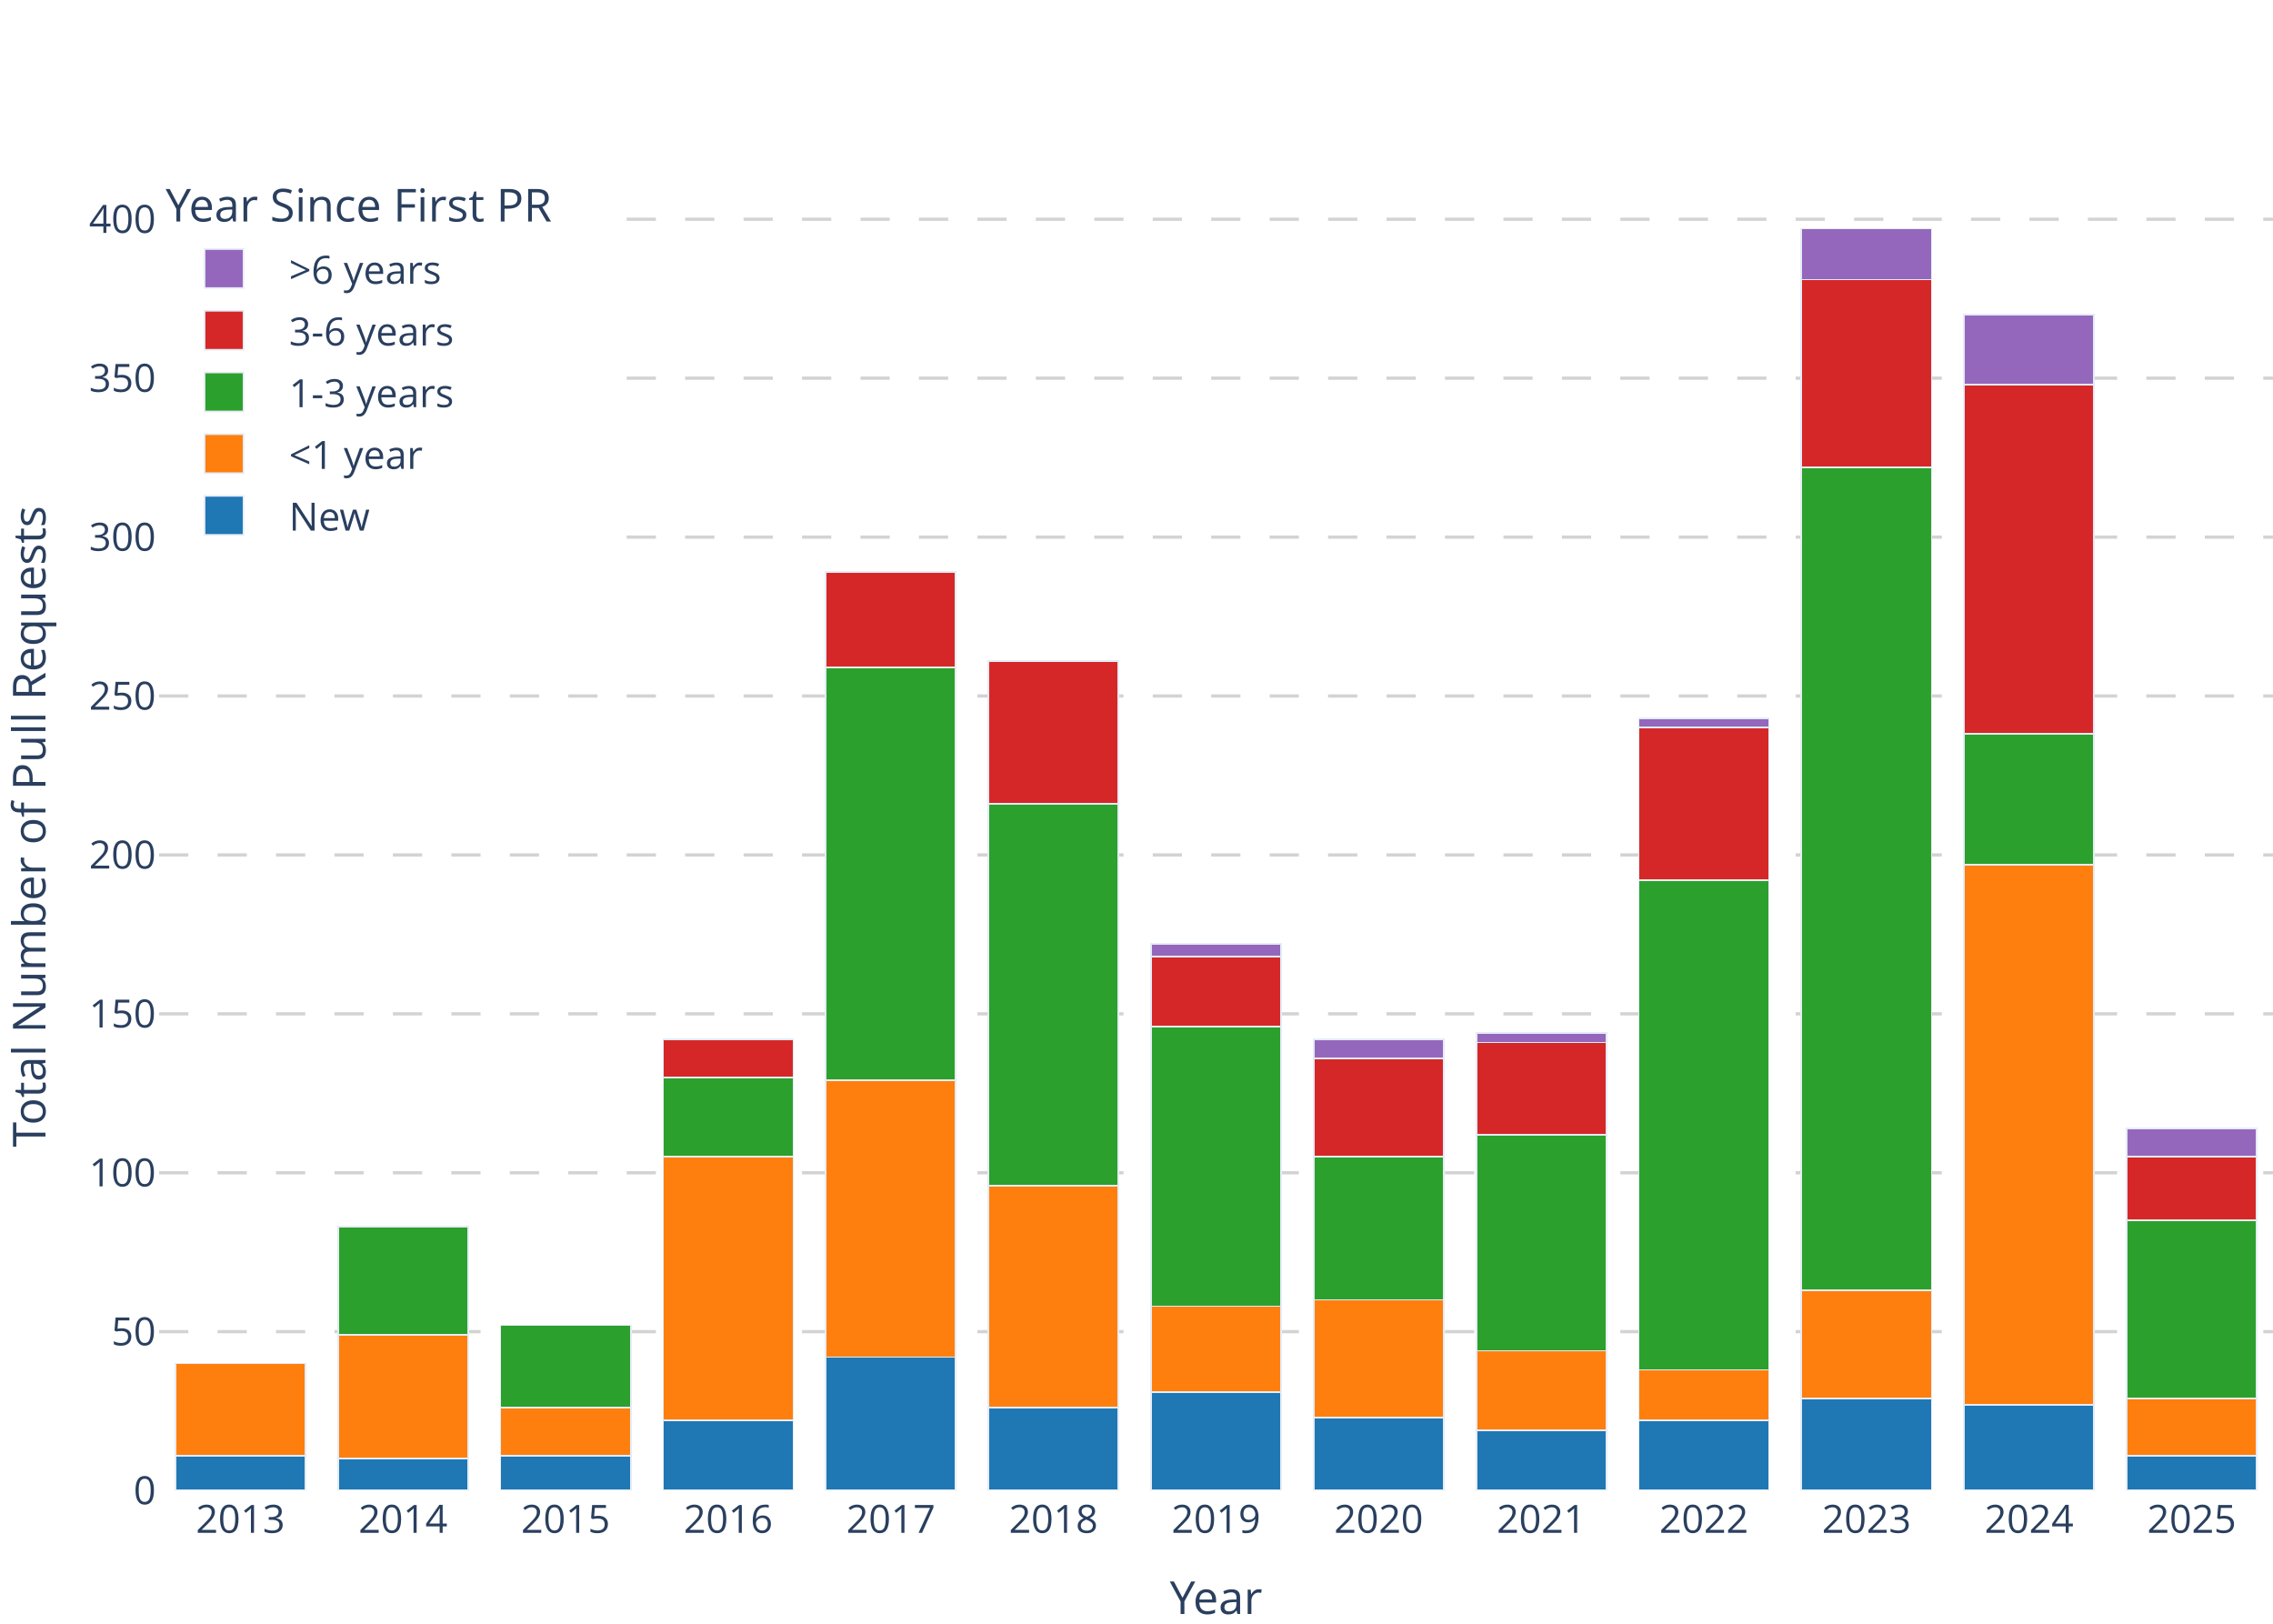
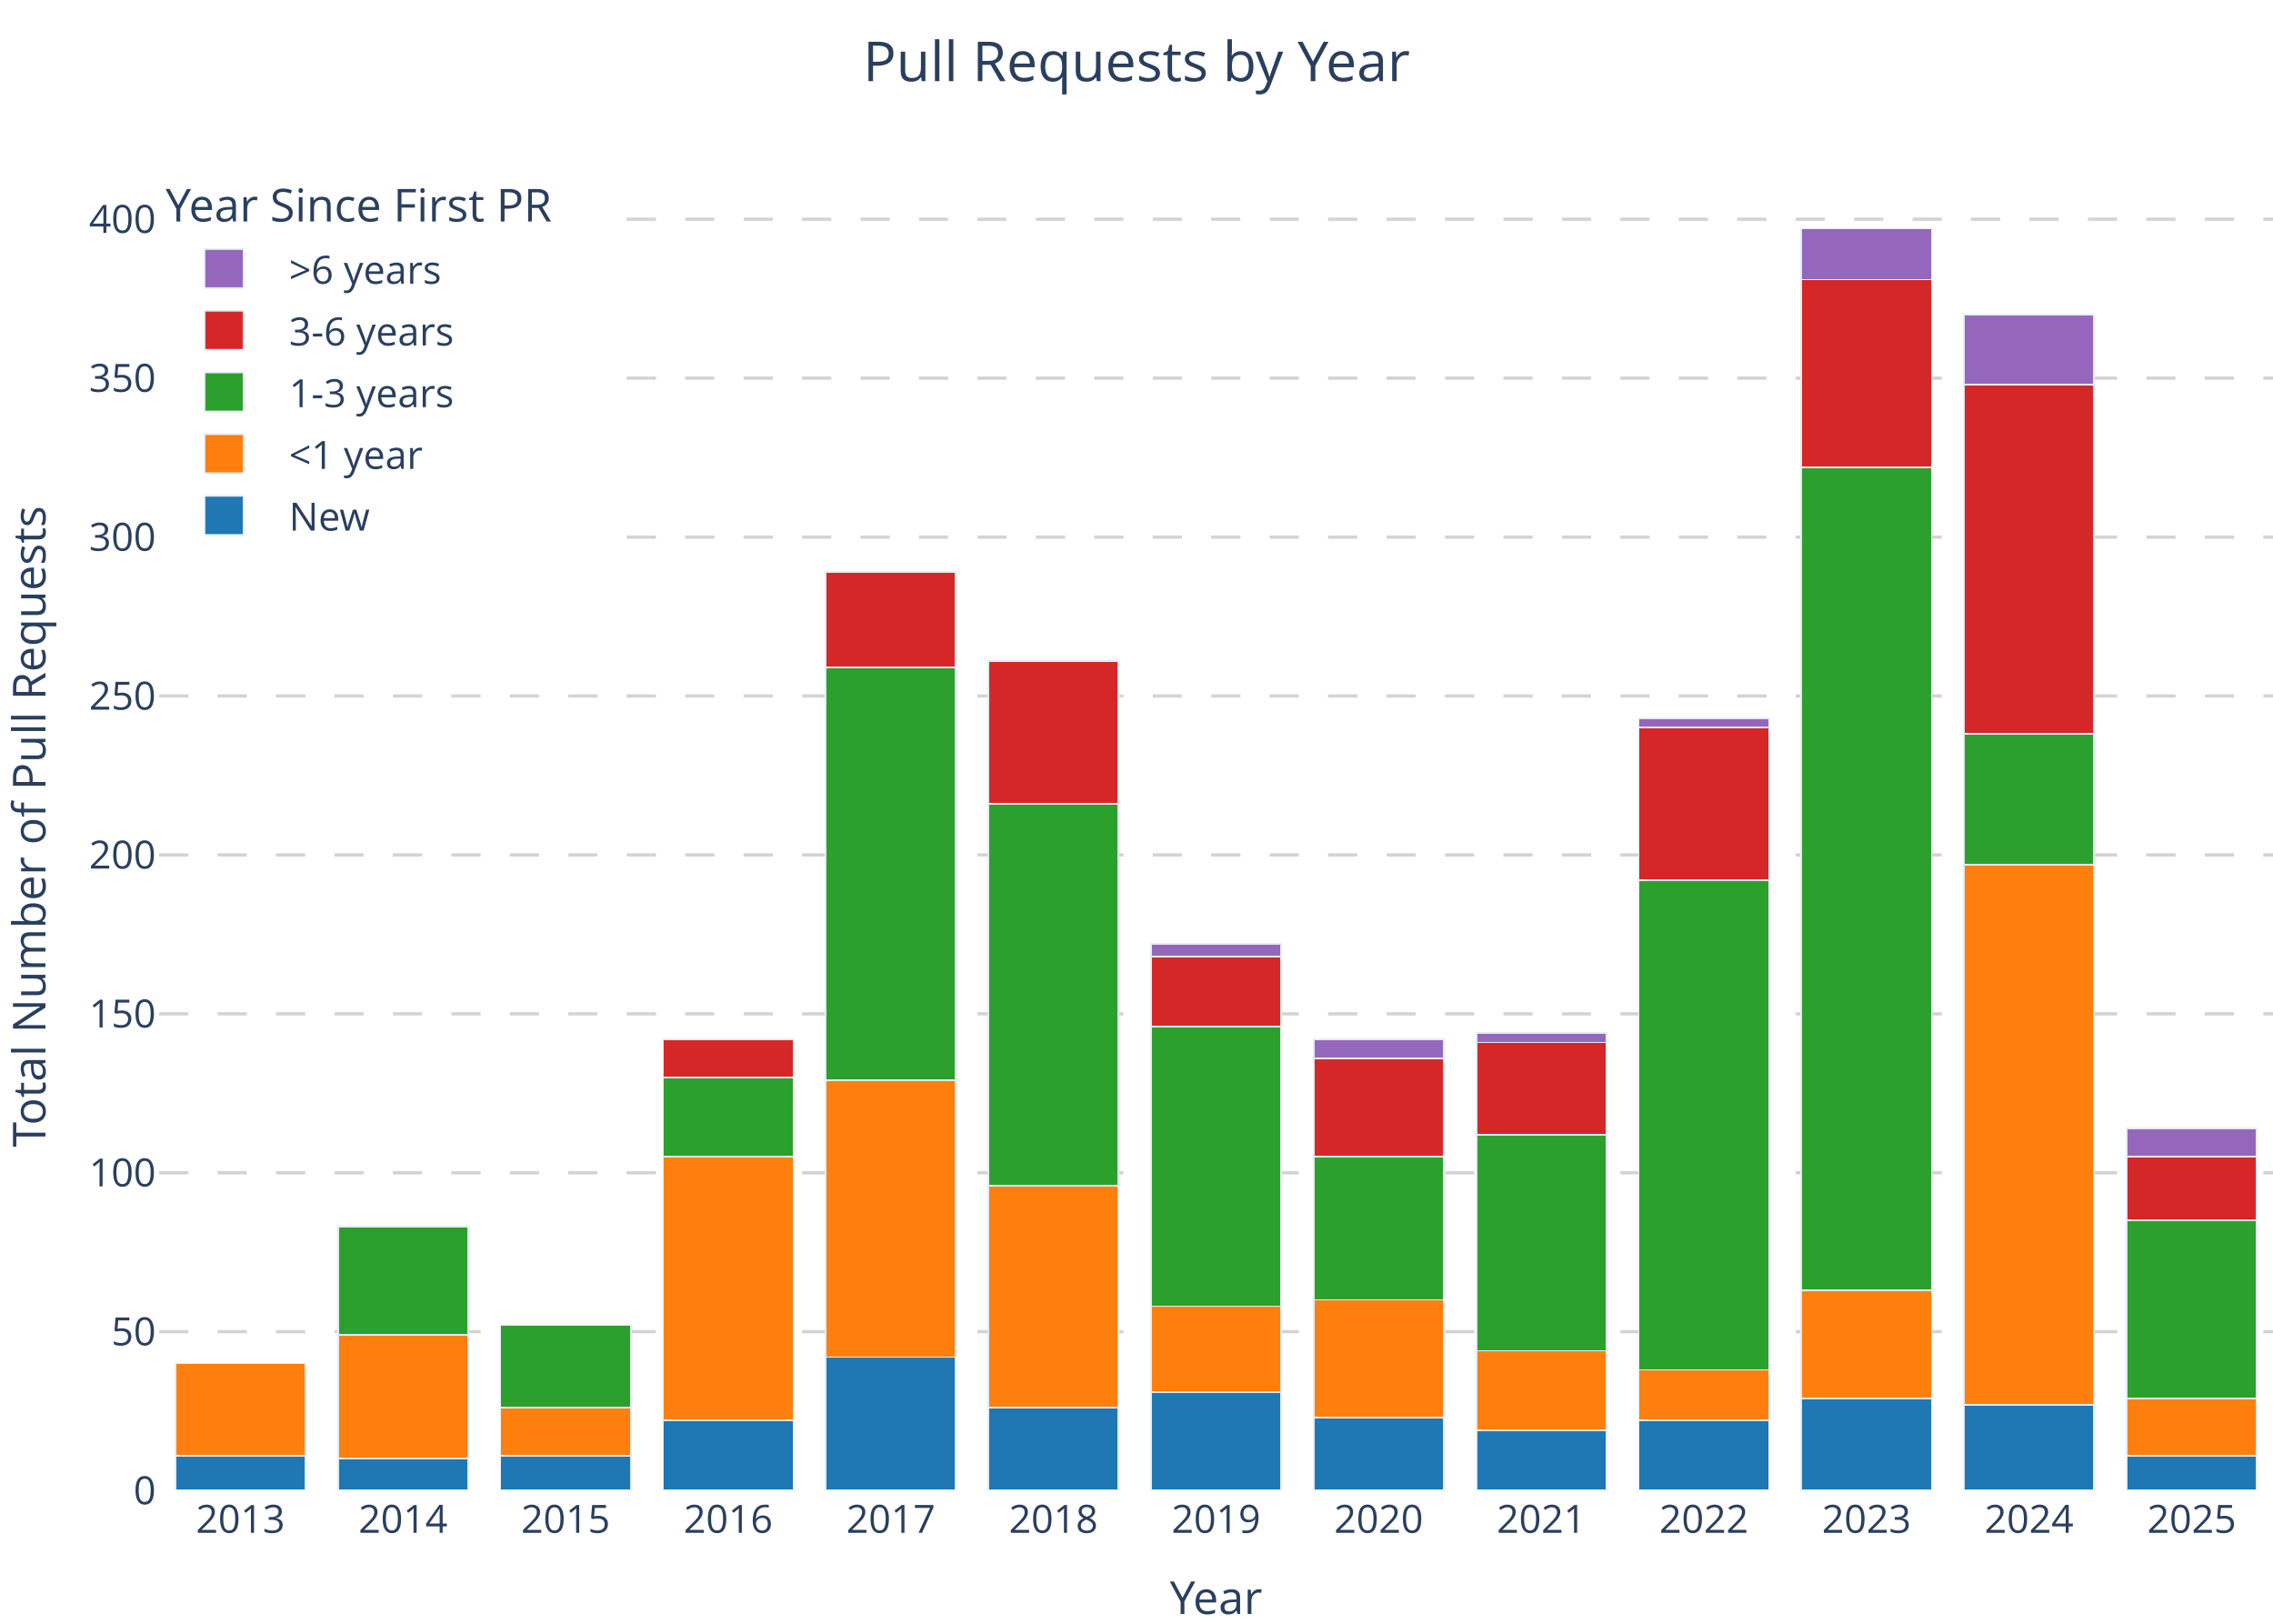
<svg xmlns="http://www.w3.org/2000/svg" class="main-svg" width="700" height="500" style="" viewBox="0 0 700 500">
  <rect x="0" y="0" width="700" height="500" style="fill: rgb(255, 255, 255); fill-opacity: 1;" />
-   <defs id="defs-3f8ec0">
+   <defs id="defs-724398">
    <g class="clips">
-       <clipPath id="clip3f8ec0xyplot" class="plotclip">
+       <clipPath id="clip724398xyplot" class="plotclip">
        <rect width="651" height="409" />
      </clipPath>
-       <clipPath class="axesclip" id="clip3f8ec0x">
+       <clipPath class="axesclip" id="clip724398x">
        <rect x="49" y="0" width="651" height="500" />
      </clipPath>
-       <clipPath class="axesclip" id="clip3f8ec0y">
+       <clipPath class="axesclip" id="clip724398y">
        <rect x="0" y="50" width="700" height="409" />
      </clipPath>
-       <clipPath class="axesclip" id="clip3f8ec0xy">
+       <clipPath class="axesclip" id="clip724398xy">
        <rect x="49" y="50" width="651" height="409" />
      </clipPath>
    </g>
    <g class="gradients" />
    <g class="patterns" />
  </defs>
  <g class="bglayer" />
  <g class="layer-below">
    <g class="imagelayer" />
    <g class="shapelayer" />
  </g>
  <g class="cartesianlayer">
    <g class="subplot xy">
      <g class="layer-subplot">
        <g class="shapelayer" />
        <g class="imagelayer" />
      </g>
      <g class="minor-gridlayer">
        <g class="x" />
        <g class="y" />
      </g>
      <g class="gridlayer">
        <g class="x" />
        <g class="y">
          <path class="ygrid crisp" transform="translate(0,410.06)" d="M49,0h651" style="stroke: rgb(211, 211, 211); stroke-opacity: 1; stroke-dasharray: 9px, 9px; stroke-width: 1px;" />
          <path class="ygrid crisp" transform="translate(0,361.13)" d="M49,0h651" style="stroke: rgb(211, 211, 211); stroke-opacity: 1; stroke-dasharray: 9px, 9px; stroke-width: 1px;" />
          <path class="ygrid crisp" transform="translate(0,312.19)" d="M49,0h651" style="stroke: rgb(211, 211, 211); stroke-opacity: 1; stroke-dasharray: 9px, 9px; stroke-width: 1px;" />
          <path class="ygrid crisp" transform="translate(0,263.26)" d="M49,0h651" style="stroke: rgb(211, 211, 211); stroke-opacity: 1; stroke-dasharray: 9px, 9px; stroke-width: 1px;" />
          <path class="ygrid crisp" transform="translate(0,214.32)" d="M49,0h651" style="stroke: rgb(211, 211, 211); stroke-opacity: 1; stroke-dasharray: 9px, 9px; stroke-width: 1px;" />
          <path class="ygrid crisp" transform="translate(0,165.39)" d="M49,0h651" style="stroke: rgb(211, 211, 211); stroke-opacity: 1; stroke-dasharray: 9px, 9px; stroke-width: 1px;" />
          <path class="ygrid crisp" transform="translate(0,116.45)" d="M49,0h651" style="stroke: rgb(211, 211, 211); stroke-opacity: 1; stroke-dasharray: 9px, 9px; stroke-width: 1px;" />
          <path class="ygrid crisp" transform="translate(0,67.51)" d="M49,0h651" style="stroke: rgb(211, 211, 211); stroke-opacity: 1; stroke-dasharray: 9px, 9px; stroke-width: 1px;" />
        </g>
      </g>
      <g class="zerolinelayer">
        <path class="yzl zl crisp" transform="translate(0,459)" d="M49,0h651" style="stroke: rgb(255, 255, 255); stroke-opacity: 1; stroke-width: 2px;" />
      </g>
      <g class="layer-between">
        <g class="shapelayer" />
        <g class="imagelayer" />
      </g>
      <path class="xlines-below" />
      <path class="ylines-below" />
      <g class="overlines-below" />
      <g class="xaxislayer-below" />
      <g class="yaxislayer-below" />
      <g class="overaxes-below" />
      <g class="overplot">
-         <g class="xy" transform="translate(49,50)" clip-path="url(#clip3f8ec0xyplot)">
+         <g class="xy" transform="translate(49,50)" clip-path="url(#clip724398xyplot)">
          <g class="barlayer mlayer">
            <g class="trace bars" shape-rendering="crispEdges" style="opacity: 1;">
              <g class="points">
                <g class="point">
                  <path d="M5.01,409V398.23H45.07V409Z" style="vector-effect: none; opacity: 1; stroke-width: 0.5px; fill: rgb(31, 119, 180); fill-opacity: 1; stroke: rgb(229, 236, 246); stroke-opacity: 1;" />
                </g>
                <g class="point">
                  <path d="M55.08,409V399.21H95.15V409Z" style="vector-effect: none; opacity: 1; stroke-width: 0.5px; fill: rgb(31, 119, 180); fill-opacity: 1; stroke: rgb(229, 236, 246); stroke-opacity: 1;" />
                </g>
                <g class="point">
                  <path d="M105.16,409V398.23H145.22V409Z" style="vector-effect: none; opacity: 1; stroke-width: 0.5px; fill: rgb(31, 119, 180); fill-opacity: 1; stroke: rgb(229, 236, 246); stroke-opacity: 1;" />
                </g>
                <g class="point">
                  <path d="M155.24,409V387.47H195.3V409Z" style="vector-effect: none; opacity: 1; stroke-width: 0.5px; fill: rgb(31, 119, 180); fill-opacity: 1; stroke: rgb(229, 236, 246); stroke-opacity: 1;" />
                </g>
                <g class="point">
                  <path d="M205.32,409V367.89H245.38V409Z" style="vector-effect: none; opacity: 1; stroke-width: 0.5px; fill: rgb(31, 119, 180); fill-opacity: 1; stroke: rgb(229, 236, 246); stroke-opacity: 1;" />
                </g>
                <g class="point">
                  <path d="M255.39,409V383.55H295.45V409Z" style="vector-effect: none; opacity: 1; stroke-width: 0.5px; fill: rgb(31, 119, 180); fill-opacity: 1; stroke: rgb(229, 236, 246); stroke-opacity: 1;" />
                </g>
                <g class="point">
                  <path d="M305.47,409V378.66H345.53V409Z" style="vector-effect: none; opacity: 1; stroke-width: 0.5px; fill: rgb(31, 119, 180); fill-opacity: 1; stroke: rgb(229, 236, 246); stroke-opacity: 1;" />
                </g>
                <g class="point">
                  <path d="M355.55,409V386.49H395.61V409Z" style="vector-effect: none; opacity: 1; stroke-width: 0.5px; fill: rgb(31, 119, 180); fill-opacity: 1; stroke: rgb(229, 236, 246); stroke-opacity: 1;" />
                </g>
                <g class="point">
                  <path d="M405.62,409V390.4H445.68V409Z" style="vector-effect: none; opacity: 1; stroke-width: 0.5px; fill: rgb(31, 119, 180); fill-opacity: 1; stroke: rgb(229, 236, 246); stroke-opacity: 1;" />
                </g>
                <g class="point">
                  <path d="M455.7,409V387.47H495.76V409Z" style="vector-effect: none; opacity: 1; stroke-width: 0.5px; fill: rgb(31, 119, 180); fill-opacity: 1; stroke: rgb(229, 236, 246); stroke-opacity: 1;" />
                </g>
                <g class="point">
                  <path d="M505.78,409V380.62H545.84V409Z" style="vector-effect: none; opacity: 1; stroke-width: 0.5px; fill: rgb(31, 119, 180); fill-opacity: 1; stroke: rgb(229, 236, 246); stroke-opacity: 1;" />
                </g>
                <g class="point">
                  <path d="M555.85,409V382.57H595.92V409Z" style="vector-effect: none; opacity: 1; stroke-width: 0.5px; fill: rgb(31, 119, 180); fill-opacity: 1; stroke: rgb(229, 236, 246); stroke-opacity: 1;" />
                </g>
                <g class="point">
                  <path d="M605.93,409V398.23H645.99V409Z" style="vector-effect: none; opacity: 1; stroke-width: 0.5px; fill: rgb(31, 119, 180); fill-opacity: 1; stroke: rgb(229, 236, 246); stroke-opacity: 1;" />
                </g>
              </g>
            </g>
            <g class="trace bars" shape-rendering="crispEdges" style="opacity: 1;">
              <g class="points">
                <g class="point">
                  <path d="M5.01,398.23V369.85H45.07V398.23Z" style="vector-effect: none; opacity: 1; stroke-width: 0.5px; fill: rgb(255, 127, 14); fill-opacity: 1; stroke: rgb(229, 236, 246); stroke-opacity: 1;" />
                </g>
                <g class="point">
                  <path d="M55.08,399.21V361.04H95.15V399.21Z" style="vector-effect: none; opacity: 1; stroke-width: 0.5px; fill: rgb(255, 127, 14); fill-opacity: 1; stroke: rgb(229, 236, 246); stroke-opacity: 1;" />
                </g>
                <g class="point">
                  <path d="M105.16,398.23V383.55H145.22V398.23Z" style="vector-effect: none; opacity: 1; stroke-width: 0.5px; fill: rgb(255, 127, 14); fill-opacity: 1; stroke: rgb(229, 236, 246); stroke-opacity: 1;" />
                </g>
                <g class="point">
                  <path d="M155.24,387.47V306.23H195.3V387.47Z" style="vector-effect: none; opacity: 1; stroke-width: 0.5px; fill: rgb(255, 127, 14); fill-opacity: 1; stroke: rgb(229, 236, 246); stroke-opacity: 1;" />
                </g>
                <g class="point">
                  <path d="M205.32,367.89V282.75H245.38V367.89Z" style="vector-effect: none; opacity: 1; stroke-width: 0.5px; fill: rgb(255, 127, 14); fill-opacity: 1; stroke: rgb(229, 236, 246); stroke-opacity: 1;" />
                </g>
                <g class="point">
                  <path d="M255.39,383.55V315.04H295.45V383.55Z" style="vector-effect: none; opacity: 1; stroke-width: 0.5px; fill: rgb(255, 127, 14); fill-opacity: 1; stroke: rgb(229, 236, 246); stroke-opacity: 1;" />
                </g>
                <g class="point">
                  <path d="M305.47,378.66V352.23H345.53V378.66Z" style="vector-effect: none; opacity: 1; stroke-width: 0.5px; fill: rgb(255, 127, 14); fill-opacity: 1; stroke: rgb(229, 236, 246); stroke-opacity: 1;" />
                </g>
                <g class="point">
                  <path d="M355.55,386.49V350.28H395.61V386.49Z" style="vector-effect: none; opacity: 1; stroke-width: 0.5px; fill: rgb(255, 127, 14); fill-opacity: 1; stroke: rgb(229, 236, 246); stroke-opacity: 1;" />
                </g>
                <g class="point">
                  <path d="M405.62,390.4V365.94H445.68V390.4Z" style="vector-effect: none; opacity: 1; stroke-width: 0.5px; fill: rgb(255, 127, 14); fill-opacity: 1; stroke: rgb(229, 236, 246); stroke-opacity: 1;" />
                </g>
                <g class="point">
                  <path d="M455.7,387.47V371.81H495.76V387.47Z" style="vector-effect: none; opacity: 1; stroke-width: 0.5px; fill: rgb(255, 127, 14); fill-opacity: 1; stroke: rgb(229, 236, 246); stroke-opacity: 1;" />
                </g>
                <g class="point">
                  <path d="M505.78,380.62V347.34H545.84V380.62Z" style="vector-effect: none; opacity: 1; stroke-width: 0.5px; fill: rgb(255, 127, 14); fill-opacity: 1; stroke: rgb(229, 236, 246); stroke-opacity: 1;" />
                </g>
                <g class="point">
                  <path d="M555.85,382.57V216.19H595.92V382.57Z" style="vector-effect: none; opacity: 1; stroke-width: 0.5px; fill: rgb(255, 127, 14); fill-opacity: 1; stroke: rgb(229, 236, 246); stroke-opacity: 1;" />
                </g>
                <g class="point">
                  <path d="M605.93,398.23V380.62H645.99V398.23Z" style="vector-effect: none; opacity: 1; stroke-width: 0.5px; fill: rgb(255, 127, 14); fill-opacity: 1; stroke: rgb(229, 236, 246); stroke-opacity: 1;" />
                </g>
              </g>
            </g>
            <g class="trace bars" shape-rendering="crispEdges" style="opacity: 1;">
              <g class="points">
                <g class="point">
                  <path d="M5.01,369.85V369.85H45.07V369.85Z" style="vector-effect: none; opacity: 1; stroke-width: 0.5px; fill: rgb(44, 160, 44); fill-opacity: 1; stroke: rgb(229, 236, 246); stroke-opacity: 1;" />
                </g>
                <g class="point">
                  <path d="M55.08,361.04V327.77H95.15V361.04Z" style="vector-effect: none; opacity: 1; stroke-width: 0.5px; fill: rgb(44, 160, 44); fill-opacity: 1; stroke: rgb(229, 236, 246); stroke-opacity: 1;" />
                </g>
                <g class="point">
                  <path d="M105.16,383.55V358.11H145.22V383.55Z" style="vector-effect: none; opacity: 1; stroke-width: 0.5px; fill: rgb(44, 160, 44); fill-opacity: 1; stroke: rgb(229, 236, 246); stroke-opacity: 1;" />
                </g>
                <g class="point">
                  <path d="M155.24,306.23V281.77H195.3V306.23Z" style="vector-effect: none; opacity: 1; stroke-width: 0.5px; fill: rgb(44, 160, 44); fill-opacity: 1; stroke: rgb(229, 236, 246); stroke-opacity: 1;" />
                </g>
                <g class="point">
                  <path d="M205.32,282.75V155.51H245.38V282.75Z" style="vector-effect: none; opacity: 1; stroke-width: 0.5px; fill: rgb(44, 160, 44); fill-opacity: 1; stroke: rgb(229, 236, 246); stroke-opacity: 1;" />
                </g>
                <g class="point">
                  <path d="M255.39,315.04V197.6H295.45V315.04Z" style="vector-effect: none; opacity: 1; stroke-width: 0.5px; fill: rgb(44, 160, 44); fill-opacity: 1; stroke: rgb(229, 236, 246); stroke-opacity: 1;" />
                </g>
                <g class="point">
                  <path d="M305.47,352.23V266.11H345.53V352.23Z" style="vector-effect: none; opacity: 1; stroke-width: 0.5px; fill: rgb(44, 160, 44); fill-opacity: 1; stroke: rgb(229, 236, 246); stroke-opacity: 1;" />
                </g>
                <g class="point">
                  <path d="M355.55,350.28V306.23H395.61V350.28Z" style="vector-effect: none; opacity: 1; stroke-width: 0.5px; fill: rgb(44, 160, 44); fill-opacity: 1; stroke: rgb(229, 236, 246); stroke-opacity: 1;" />
                </g>
                <g class="point">
                  <path d="M405.62,365.94V299.38H445.68V365.94Z" style="vector-effect: none; opacity: 1; stroke-width: 0.5px; fill: rgb(44, 160, 44); fill-opacity: 1; stroke: rgb(229, 236, 246); stroke-opacity: 1;" />
                </g>
                <g class="point">
                  <path d="M455.7,371.81V221.09H495.76V371.81Z" style="vector-effect: none; opacity: 1; stroke-width: 0.5px; fill: rgb(44, 160, 44); fill-opacity: 1; stroke: rgb(229, 236, 246); stroke-opacity: 1;" />
                </g>
                <g class="point">
                  <path d="M505.78,347.34V93.85H545.84V347.34Z" style="vector-effect: none; opacity: 1; stroke-width: 0.5px; fill: rgb(44, 160, 44); fill-opacity: 1; stroke: rgb(229, 236, 246); stroke-opacity: 1;" />
                </g>
                <g class="point">
                  <path d="M555.85,216.19V176.07H595.92V216.19Z" style="vector-effect: none; opacity: 1; stroke-width: 0.5px; fill: rgb(44, 160, 44); fill-opacity: 1; stroke: rgb(229, 236, 246); stroke-opacity: 1;" />
                </g>
                <g class="point">
                  <path d="M605.93,380.62V325.81H645.99V380.62Z" style="vector-effect: none; opacity: 1; stroke-width: 0.5px; fill: rgb(44, 160, 44); fill-opacity: 1; stroke: rgb(229, 236, 246); stroke-opacity: 1;" />
                </g>
              </g>
            </g>
            <g class="trace bars" shape-rendering="crispEdges" style="opacity: 1;">
              <g class="points">
                <g class="point">
                  <path d="M5.01,369.85V369.85H45.07V369.85Z" style="vector-effect: none; opacity: 1; stroke-width: 0.5px; fill: rgb(214, 39, 40); fill-opacity: 1; stroke: rgb(229, 236, 246); stroke-opacity: 1;" />
                </g>
                <g class="point">
                  <path d="M55.08,327.77V327.77H95.15V327.77Z" style="vector-effect: none; opacity: 1; stroke-width: 0.5px; fill: rgb(214, 39, 40); fill-opacity: 1; stroke: rgb(229, 236, 246); stroke-opacity: 1;" />
                </g>
                <g class="point">
                  <path d="M105.16,358.11V358.11H145.22V358.11Z" style="vector-effect: none; opacity: 1; stroke-width: 0.5px; fill: rgb(214, 39, 40); fill-opacity: 1; stroke: rgb(229, 236, 246); stroke-opacity: 1;" />
                </g>
                <g class="point">
                  <path d="M155.24,281.77V270.02H195.3V281.77Z" style="vector-effect: none; opacity: 1; stroke-width: 0.5px; fill: rgb(214, 39, 40); fill-opacity: 1; stroke: rgb(229, 236, 246); stroke-opacity: 1;" />
                </g>
                <g class="point">
                  <path d="M205.32,155.51V126.15H245.38V155.51Z" style="vector-effect: none; opacity: 1; stroke-width: 0.5px; fill: rgb(214, 39, 40); fill-opacity: 1; stroke: rgb(229, 236, 246); stroke-opacity: 1;" />
                </g>
                <g class="point">
                  <path d="M255.39,197.6V153.56H295.45V197.6Z" style="vector-effect: none; opacity: 1; stroke-width: 0.5px; fill: rgb(214, 39, 40); fill-opacity: 1; stroke: rgb(229, 236, 246); stroke-opacity: 1;" />
                </g>
                <g class="point">
                  <path d="M305.47,266.11V244.58H345.53V266.11Z" style="vector-effect: none; opacity: 1; stroke-width: 0.5px; fill: rgb(214, 39, 40); fill-opacity: 1; stroke: rgb(229, 236, 246); stroke-opacity: 1;" />
                </g>
                <g class="point">
                  <path d="M355.55,306.23V275.89H395.61V306.23Z" style="vector-effect: none; opacity: 1; stroke-width: 0.5px; fill: rgb(214, 39, 40); fill-opacity: 1; stroke: rgb(229, 236, 246); stroke-opacity: 1;" />
                </g>
                <g class="point">
                  <path d="M405.62,299.38V271H445.68V299.38Z" style="vector-effect: none; opacity: 1; stroke-width: 0.5px; fill: rgb(214, 39, 40); fill-opacity: 1; stroke: rgb(229, 236, 246); stroke-opacity: 1;" />
                </g>
                <g class="point">
                  <path d="M455.7,221.09V174.11H495.76V221.09Z" style="vector-effect: none; opacity: 1; stroke-width: 0.5px; fill: rgb(214, 39, 40); fill-opacity: 1; stroke: rgb(229, 236, 246); stroke-opacity: 1;" />
                </g>
                <g class="point">
                  <path d="M505.78,93.85V36.11H545.84V93.85Z" style="vector-effect: none; opacity: 1; stroke-width: 0.5px; fill: rgb(214, 39, 40); fill-opacity: 1; stroke: rgb(229, 236, 246); stroke-opacity: 1;" />
                </g>
                <g class="point">
                  <path d="M555.85,176.07V68.41H595.92V176.07Z" style="vector-effect: none; opacity: 1; stroke-width: 0.5px; fill: rgb(214, 39, 40); fill-opacity: 1; stroke: rgb(229, 236, 246); stroke-opacity: 1;" />
                </g>
                <g class="point">
                  <path d="M605.93,325.81V306.23H645.99V325.81Z" style="vector-effect: none; opacity: 1; stroke-width: 0.5px; fill: rgb(214, 39, 40); fill-opacity: 1; stroke: rgb(229, 236, 246); stroke-opacity: 1;" />
                </g>
              </g>
            </g>
            <g class="trace bars" shape-rendering="crispEdges" style="opacity: 1;">
              <g class="points">
                <g class="point">
                  <path d="M5.01,369.85V369.85H45.07V369.85Z" style="vector-effect: none; opacity: 1; stroke-width: 0.5px; fill: rgb(148, 103, 189); fill-opacity: 1; stroke: rgb(229, 236, 246); stroke-opacity: 1;" />
                </g>
                <g class="point">
                  <path d="M55.08,327.77V327.77H95.15V327.77Z" style="vector-effect: none; opacity: 1; stroke-width: 0.5px; fill: rgb(148, 103, 189); fill-opacity: 1; stroke: rgb(229, 236, 246); stroke-opacity: 1;" />
                </g>
                <g class="point">
                  <path d="M105.16,358.11V358.11H145.22V358.11Z" style="vector-effect: none; opacity: 1; stroke-width: 0.5px; fill: rgb(148, 103, 189); fill-opacity: 1; stroke: rgb(229, 236, 246); stroke-opacity: 1;" />
                </g>
                <g class="point">
                  <path d="M155.24,270.02V270.02H195.3V270.02Z" style="vector-effect: none; opacity: 1; stroke-width: 0.5px; fill: rgb(148, 103, 189); fill-opacity: 1; stroke: rgb(229, 236, 246); stroke-opacity: 1;" />
                </g>
                <g class="point">
                  <path d="M205.32,126.15V126.15H245.38V126.15Z" style="vector-effect: none; opacity: 1; stroke-width: 0.5px; fill: rgb(148, 103, 189); fill-opacity: 1; stroke: rgb(229, 236, 246); stroke-opacity: 1;" />
                </g>
                <g class="point">
                  <path d="M255.39,153.56V153.56H295.45V153.56Z" style="vector-effect: none; opacity: 1; stroke-width: 0.5px; fill: rgb(148, 103, 189); fill-opacity: 1; stroke: rgb(229, 236, 246); stroke-opacity: 1;" />
                </g>
                <g class="point">
                  <path d="M305.47,244.58V240.66H345.53V244.58Z" style="vector-effect: none; opacity: 1; stroke-width: 0.5px; fill: rgb(148, 103, 189); fill-opacity: 1; stroke: rgb(229, 236, 246); stroke-opacity: 1;" />
                </g>
                <g class="point">
                  <path d="M355.55,275.89V270.02H395.61V275.89Z" style="vector-effect: none; opacity: 1; stroke-width: 0.5px; fill: rgb(148, 103, 189); fill-opacity: 1; stroke: rgb(229, 236, 246); stroke-opacity: 1;" />
                </g>
                <g class="point">
                  <path d="M405.62,271V268.06H445.68V271Z" style="vector-effect: none; opacity: 1; stroke-width: 0.5px; fill: rgb(148, 103, 189); fill-opacity: 1; stroke: rgb(229, 236, 246); stroke-opacity: 1;" />
                </g>
                <g class="point">
                  <path d="M455.7,174.11V171.17H495.76V174.11Z" style="vector-effect: none; opacity: 1; stroke-width: 0.5px; fill: rgb(148, 103, 189); fill-opacity: 1; stroke: rgb(229, 236, 246); stroke-opacity: 1;" />
                </g>
                <g class="point">
                  <path d="M505.78,36.11V20.45H545.84V36.11Z" style="vector-effect: none; opacity: 1; stroke-width: 0.5px; fill: rgb(148, 103, 189); fill-opacity: 1; stroke: rgb(229, 236, 246); stroke-opacity: 1;" />
                </g>
                <g class="point">
                  <path d="M555.85,68.41V46.88H595.92V68.41Z" style="vector-effect: none; opacity: 1; stroke-width: 0.5px; fill: rgb(148, 103, 189); fill-opacity: 1; stroke: rgb(229, 236, 246); stroke-opacity: 1;" />
                </g>
                <g class="point">
                  <path d="M605.93,306.23V297.43H645.99V306.23Z" style="vector-effect: none; opacity: 1; stroke-width: 0.5px; fill: rgb(148, 103, 189); fill-opacity: 1; stroke: rgb(229, 236, 246); stroke-opacity: 1;" />
                </g>
              </g>
            </g>
          </g>
        </g>
      </g>
      <g class="zerolinelayer-above" />
      <path class="xlines-above crisp" d="M0,0" style="fill: none;" />
      <path class="ylines-above crisp" d="M0,0" style="fill: none;" />
      <g class="overlines-above" />
      <g class="xaxislayer-above">
        <g class="xtick">
          <text text-anchor="middle" x="0" y="472" transform="translate(74.04,0)" style="font-family: 'Open Sans', verdana, arial, sans-serif; font-size: 12px; fill: rgb(42, 63, 95); fill-opacity: 1; white-space: pre;">2013</text>
        </g>
        <g class="xtick">
          <text text-anchor="middle" x="0" y="472" transform="translate(124.12,0)" style="font-family: 'Open Sans', verdana, arial, sans-serif; font-size: 12px; fill: rgb(42, 63, 95); fill-opacity: 1; white-space: pre;">2014</text>
        </g>
        <g class="xtick">
          <text text-anchor="middle" x="0" y="472" transform="translate(174.19,0)" style="font-family: 'Open Sans', verdana, arial, sans-serif; font-size: 12px; fill: rgb(42, 63, 95); fill-opacity: 1; white-space: pre;">2015</text>
        </g>
        <g class="xtick">
          <text text-anchor="middle" x="0" y="472" transform="translate(224.27,0)" style="font-family: 'Open Sans', verdana, arial, sans-serif; font-size: 12px; fill: rgb(42, 63, 95); fill-opacity: 1; white-space: pre;">2016</text>
        </g>
        <g class="xtick">
          <text text-anchor="middle" x="0" y="472" transform="translate(274.35,0)" style="font-family: 'Open Sans', verdana, arial, sans-serif; font-size: 12px; fill: rgb(42, 63, 95); fill-opacity: 1; white-space: pre;">2017</text>
        </g>
        <g class="xtick">
          <text text-anchor="middle" x="0" y="472" transform="translate(324.42,0)" style="font-family: 'Open Sans', verdana, arial, sans-serif; font-size: 12px; fill: rgb(42, 63, 95); fill-opacity: 1; white-space: pre;">2018</text>
        </g>
        <g class="xtick">
          <text text-anchor="middle" x="0" y="472" transform="translate(374.5,0)" style="font-family: 'Open Sans', verdana, arial, sans-serif; font-size: 12px; fill: rgb(42, 63, 95); fill-opacity: 1; white-space: pre;">2019</text>
        </g>
        <g class="xtick">
          <text text-anchor="middle" x="0" y="472" transform="translate(424.58,0)" style="font-family: 'Open Sans', verdana, arial, sans-serif; font-size: 12px; fill: rgb(42, 63, 95); fill-opacity: 1; white-space: pre;">2020</text>
        </g>
        <g class="xtick">
          <text text-anchor="middle" x="0" y="472" transform="translate(474.65,0)" style="font-family: 'Open Sans', verdana, arial, sans-serif; font-size: 12px; fill: rgb(42, 63, 95); fill-opacity: 1; white-space: pre;">2021</text>
        </g>
        <g class="xtick">
          <text text-anchor="middle" x="0" y="472" transform="translate(524.73,0)" style="font-family: 'Open Sans', verdana, arial, sans-serif; font-size: 12px; fill: rgb(42, 63, 95); fill-opacity: 1; white-space: pre;">2022</text>
        </g>
        <g class="xtick">
          <text text-anchor="middle" x="0" y="472" transform="translate(574.81,0)" style="font-family: 'Open Sans', verdana, arial, sans-serif; font-size: 12px; fill: rgb(42, 63, 95); fill-opacity: 1; white-space: pre;">2023</text>
        </g>
        <g class="xtick">
          <text text-anchor="middle" x="0" y="472" transform="translate(624.88,0)" style="font-family: 'Open Sans', verdana, arial, sans-serif; font-size: 12px; fill: rgb(42, 63, 95); fill-opacity: 1; white-space: pre;">2024</text>
        </g>
        <g class="xtick">
          <text text-anchor="middle" x="0" y="472" transform="translate(674.96,0)" style="font-family: 'Open Sans', verdana, arial, sans-serif; font-size: 12px; fill: rgb(42, 63, 95); fill-opacity: 1; white-space: pre;">2025</text>
        </g>
      </g>
      <g class="yaxislayer-above">
        <g class="ytick">
          <text text-anchor="end" x="48" y="4.2" transform="translate(0,459)" style="font-family: 'Open Sans', verdana, arial, sans-serif; font-size: 12px; fill: rgb(42, 63, 95); fill-opacity: 1; white-space: pre;">0</text>
        </g>
        <g class="ytick">
          <text text-anchor="end" x="48" y="4.2" style="font-family: 'Open Sans', verdana, arial, sans-serif; font-size: 12px; fill: rgb(42, 63, 95); fill-opacity: 1; white-space: pre;" transform="translate(0,410.06)">50</text>
        </g>
        <g class="ytick">
          <text text-anchor="end" x="48" y="4.2" style="font-family: 'Open Sans', verdana, arial, sans-serif; font-size: 12px; fill: rgb(42, 63, 95); fill-opacity: 1; white-space: pre;" transform="translate(0,361.13)">100</text>
        </g>
        <g class="ytick">
          <text text-anchor="end" x="48" y="4.2" style="font-family: 'Open Sans', verdana, arial, sans-serif; font-size: 12px; fill: rgb(42, 63, 95); fill-opacity: 1; white-space: pre;" transform="translate(0,312.19)">150</text>
        </g>
        <g class="ytick">
          <text text-anchor="end" x="48" y="4.2" style="font-family: 'Open Sans', verdana, arial, sans-serif; font-size: 12px; fill: rgb(42, 63, 95); fill-opacity: 1; white-space: pre;" transform="translate(0,263.26)">200</text>
        </g>
        <g class="ytick">
          <text text-anchor="end" x="48" y="4.2" style="font-family: 'Open Sans', verdana, arial, sans-serif; font-size: 12px; fill: rgb(42, 63, 95); fill-opacity: 1; white-space: pre;" transform="translate(0,214.32)">250</text>
        </g>
        <g class="ytick">
          <text text-anchor="end" x="48" y="4.2" style="font-family: 'Open Sans', verdana, arial, sans-serif; font-size: 12px; fill: rgb(42, 63, 95); fill-opacity: 1; white-space: pre;" transform="translate(0,165.39)">300</text>
        </g>
        <g class="ytick">
          <text text-anchor="end" x="48" y="4.2" style="font-family: 'Open Sans', verdana, arial, sans-serif; font-size: 12px; fill: rgb(42, 63, 95); fill-opacity: 1; white-space: pre;" transform="translate(0,116.45)">350</text>
        </g>
        <g class="ytick">
          <text text-anchor="end" x="48" y="4.2" style="font-family: 'Open Sans', verdana, arial, sans-serif; font-size: 12px; fill: rgb(42, 63, 95); fill-opacity: 1; white-space: pre;" transform="translate(0,67.51)">400</text>
        </g>
      </g>
      <g class="overaxes-above" />
    </g>
  </g>
  <g class="polarlayer" />
  <g class="smithlayer" />
  <g class="ternarylayer" />
  <g class="geolayer" />
  <g class="funnelarealayer" />
  <g class="pielayer" />
  <g class="iciclelayer" />
  <g class="treemaplayer" />
  <g class="sunburstlayer" />
  <g class="glimages" />
-   <defs id="topdefs-3f8ec0">
+   <defs id="topdefs-724398">
    <g class="clips" />
-     <clipPath id="legend3f8ec0">
+     <clipPath id="legend724398">
      <rect width="137" height="124" x="0" y="0" />
    </clipPath>
  </defs>
  <g class="layer-above">
    <g class="imagelayer" />
    <g class="shapelayer" />
  </g>
  <g class="infolayer">
    <g class="legend" pointer-events="all" transform="translate(49,50)">
      <rect class="bg" shape-rendering="crispEdges" style="stroke: rgb(68, 68, 68); stroke-opacity: 1; fill: rgb(255, 255, 255); fill-opacity: 1; stroke-width: 0px;" width="137" height="124" x="0" y="0" />
-       <g class="scrollbox" transform="" clip-path="url(#legend3f8ec0)">
+       <g class="scrollbox" transform="" clip-path="url(#legend724398)">
        <text class="legendtitletext" text-anchor="start" x="2" y="18.2" style="font-family: 'Open Sans', verdana, arial, sans-serif; font-size: 14px; fill: rgb(42, 63, 95); fill-opacity: 1; white-space: pre;">Year Since First PR</text>
        <g class="groups">
          <g class="traces" transform="translate(0,32.7)" style="opacity: 1;">
            <text class="legendtext" text-anchor="start" x="40" y="4.68" style="font-family: 'Open Sans', verdana, arial, sans-serif; font-size: 12px; fill: rgb(42, 63, 95); fill-opacity: 1; white-space: pre;">&gt;6 years</text>
            <g class="layers" style="opacity: 1;">
              <g class="legendfill" />
              <g class="legendlines" />
              <g class="legendsymbols">
                <g class="legendpoints">
                  <path class="legendundefined" d="M6,6H-6V-6H6Z" transform="translate(20,0)" style="stroke-width: 0.5px; fill: rgb(148, 103, 189); fill-opacity: 1; stroke: rgb(229, 236, 246); stroke-opacity: 1;" />
                </g>
              </g>
            </g>
            <rect class="legendtoggle" x="0" y="-9.5" width="97.656" height="19" style="fill: rgb(0, 0, 0); fill-opacity: 0;" />
          </g>
          <g class="traces" transform="translate(0,51.7)" style="opacity: 1;">
            <text class="legendtext" text-anchor="start" x="40" y="4.68" style="font-family: 'Open Sans', verdana, arial, sans-serif; font-size: 12px; fill: rgb(42, 63, 95); fill-opacity: 1; white-space: pre;">3-6 years</text>
            <g class="layers" style="opacity: 1;">
              <g class="legendfill" />
              <g class="legendlines" />
              <g class="legendsymbols">
                <g class="legendpoints">
                  <path class="legendundefined" d="M6,6H-6V-6H6Z" transform="translate(20,0)" style="stroke-width: 0.5px; fill: rgb(214, 39, 40); fill-opacity: 1; stroke: rgb(229, 236, 246); stroke-opacity: 1;" />
                </g>
              </g>
            </g>
            <rect class="legendtoggle" x="0" y="-9.5" width="97.656" height="19" style="fill: rgb(0, 0, 0); fill-opacity: 0;" />
          </g>
          <g class="traces" transform="translate(0,70.7)" style="opacity: 1;">
            <text class="legendtext" text-anchor="start" x="40" y="4.68" style="font-family: 'Open Sans', verdana, arial, sans-serif; font-size: 12px; fill: rgb(42, 63, 95); fill-opacity: 1; white-space: pre;">1-3 years</text>
            <g class="layers" style="opacity: 1;">
              <g class="legendfill" />
              <g class="legendlines" />
              <g class="legendsymbols">
                <g class="legendpoints">
                  <path class="legendundefined" d="M6,6H-6V-6H6Z" transform="translate(20,0)" style="stroke-width: 0.5px; fill: rgb(44, 160, 44); fill-opacity: 1; stroke: rgb(229, 236, 246); stroke-opacity: 1;" />
                </g>
              </g>
            </g>
            <rect class="legendtoggle" x="0" y="-9.5" width="97.656" height="19" style="fill: rgb(0, 0, 0); fill-opacity: 0;" />
          </g>
          <g class="traces" transform="translate(0,89.7)" style="opacity: 1;">
            <text class="legendtext" text-anchor="start" x="40" y="4.68" style="font-family: 'Open Sans', verdana, arial, sans-serif; font-size: 12px; fill: rgb(42, 63, 95); fill-opacity: 1; white-space: pre;">&lt;1 year</text>
            <g class="layers" style="opacity: 1;">
              <g class="legendfill" />
              <g class="legendlines" />
              <g class="legendsymbols">
                <g class="legendpoints">
                  <path class="legendundefined" d="M6,6H-6V-6H6Z" transform="translate(20,0)" style="stroke-width: 0.5px; fill: rgb(255, 127, 14); fill-opacity: 1; stroke: rgb(229, 236, 246); stroke-opacity: 1;" />
                </g>
              </g>
            </g>
            <rect class="legendtoggle" x="0" y="-9.5" width="97.656" height="19" style="fill: rgb(0, 0, 0); fill-opacity: 0;" />
          </g>
          <g class="traces" transform="translate(0,108.7)" style="opacity: 1;">
            <text class="legendtext" text-anchor="start" x="40" y="4.68" style="font-family: 'Open Sans', verdana, arial, sans-serif; font-size: 12px; fill: rgb(42, 63, 95); fill-opacity: 1; white-space: pre;">New</text>
            <g class="layers" style="opacity: 1;">
              <g class="legendfill" />
              <g class="legendlines" />
              <g class="legendsymbols">
                <g class="legendpoints">
                  <path class="legendundefined" d="M6,6H-6V-6H6Z" transform="translate(20,0)" style="stroke-width: 0.5px; fill: rgb(31, 119, 180); fill-opacity: 1; stroke: rgb(229, 236, 246); stroke-opacity: 1;" />
                </g>
              </g>
            </g>
            <rect class="legendtoggle" x="0" y="-9.5" width="97.656" height="19" style="fill: rgb(0, 0, 0); fill-opacity: 0;" />
          </g>
        </g>
      </g>
      <rect class="scrollbar" rx="20" ry="3" width="0" height="0" style="fill: rgb(128, 139, 164); fill-opacity: 1;" x="0" y="0" />
    </g>
-     <g class="g-gtitle" />
+     <g class="g-gtitle">
+       <text class="gtitle" x="350" y="25" text-anchor="middle" dy="0em" style="opacity: 1; font-family: 'Open Sans', verdana, arial, sans-serif; font-size: 17px; fill: rgb(42, 63, 95); fill-opacity: 1; white-space: pre;">Pull Requests by Year</text>
+     </g>
    <g class="g-xtitle" transform="translate(0,-2.3)">
      <text class="xtitle" x="374.5" y="499.3" text-anchor="middle" style="opacity: 1; font-family: 'Open Sans', verdana, arial, sans-serif; font-size: 14px; fill: rgb(42, 63, 95); fill-opacity: 1; white-space: pre;">Year</text>
    </g>
    <g class="g-ytitle" transform="translate(8.291016,0)">
      <text class="ytitle" transform="rotate(-90,5.709375,254.5)" x="5.709" y="254.5" text-anchor="middle" style="opacity: 1; font-family: 'Open Sans', verdana, arial, sans-serif; font-size: 14px; fill: rgb(42, 63, 95); fill-opacity: 1; white-space: pre;">Total Number of Pull Requests</text>
    </g>
  </g>
</svg>
